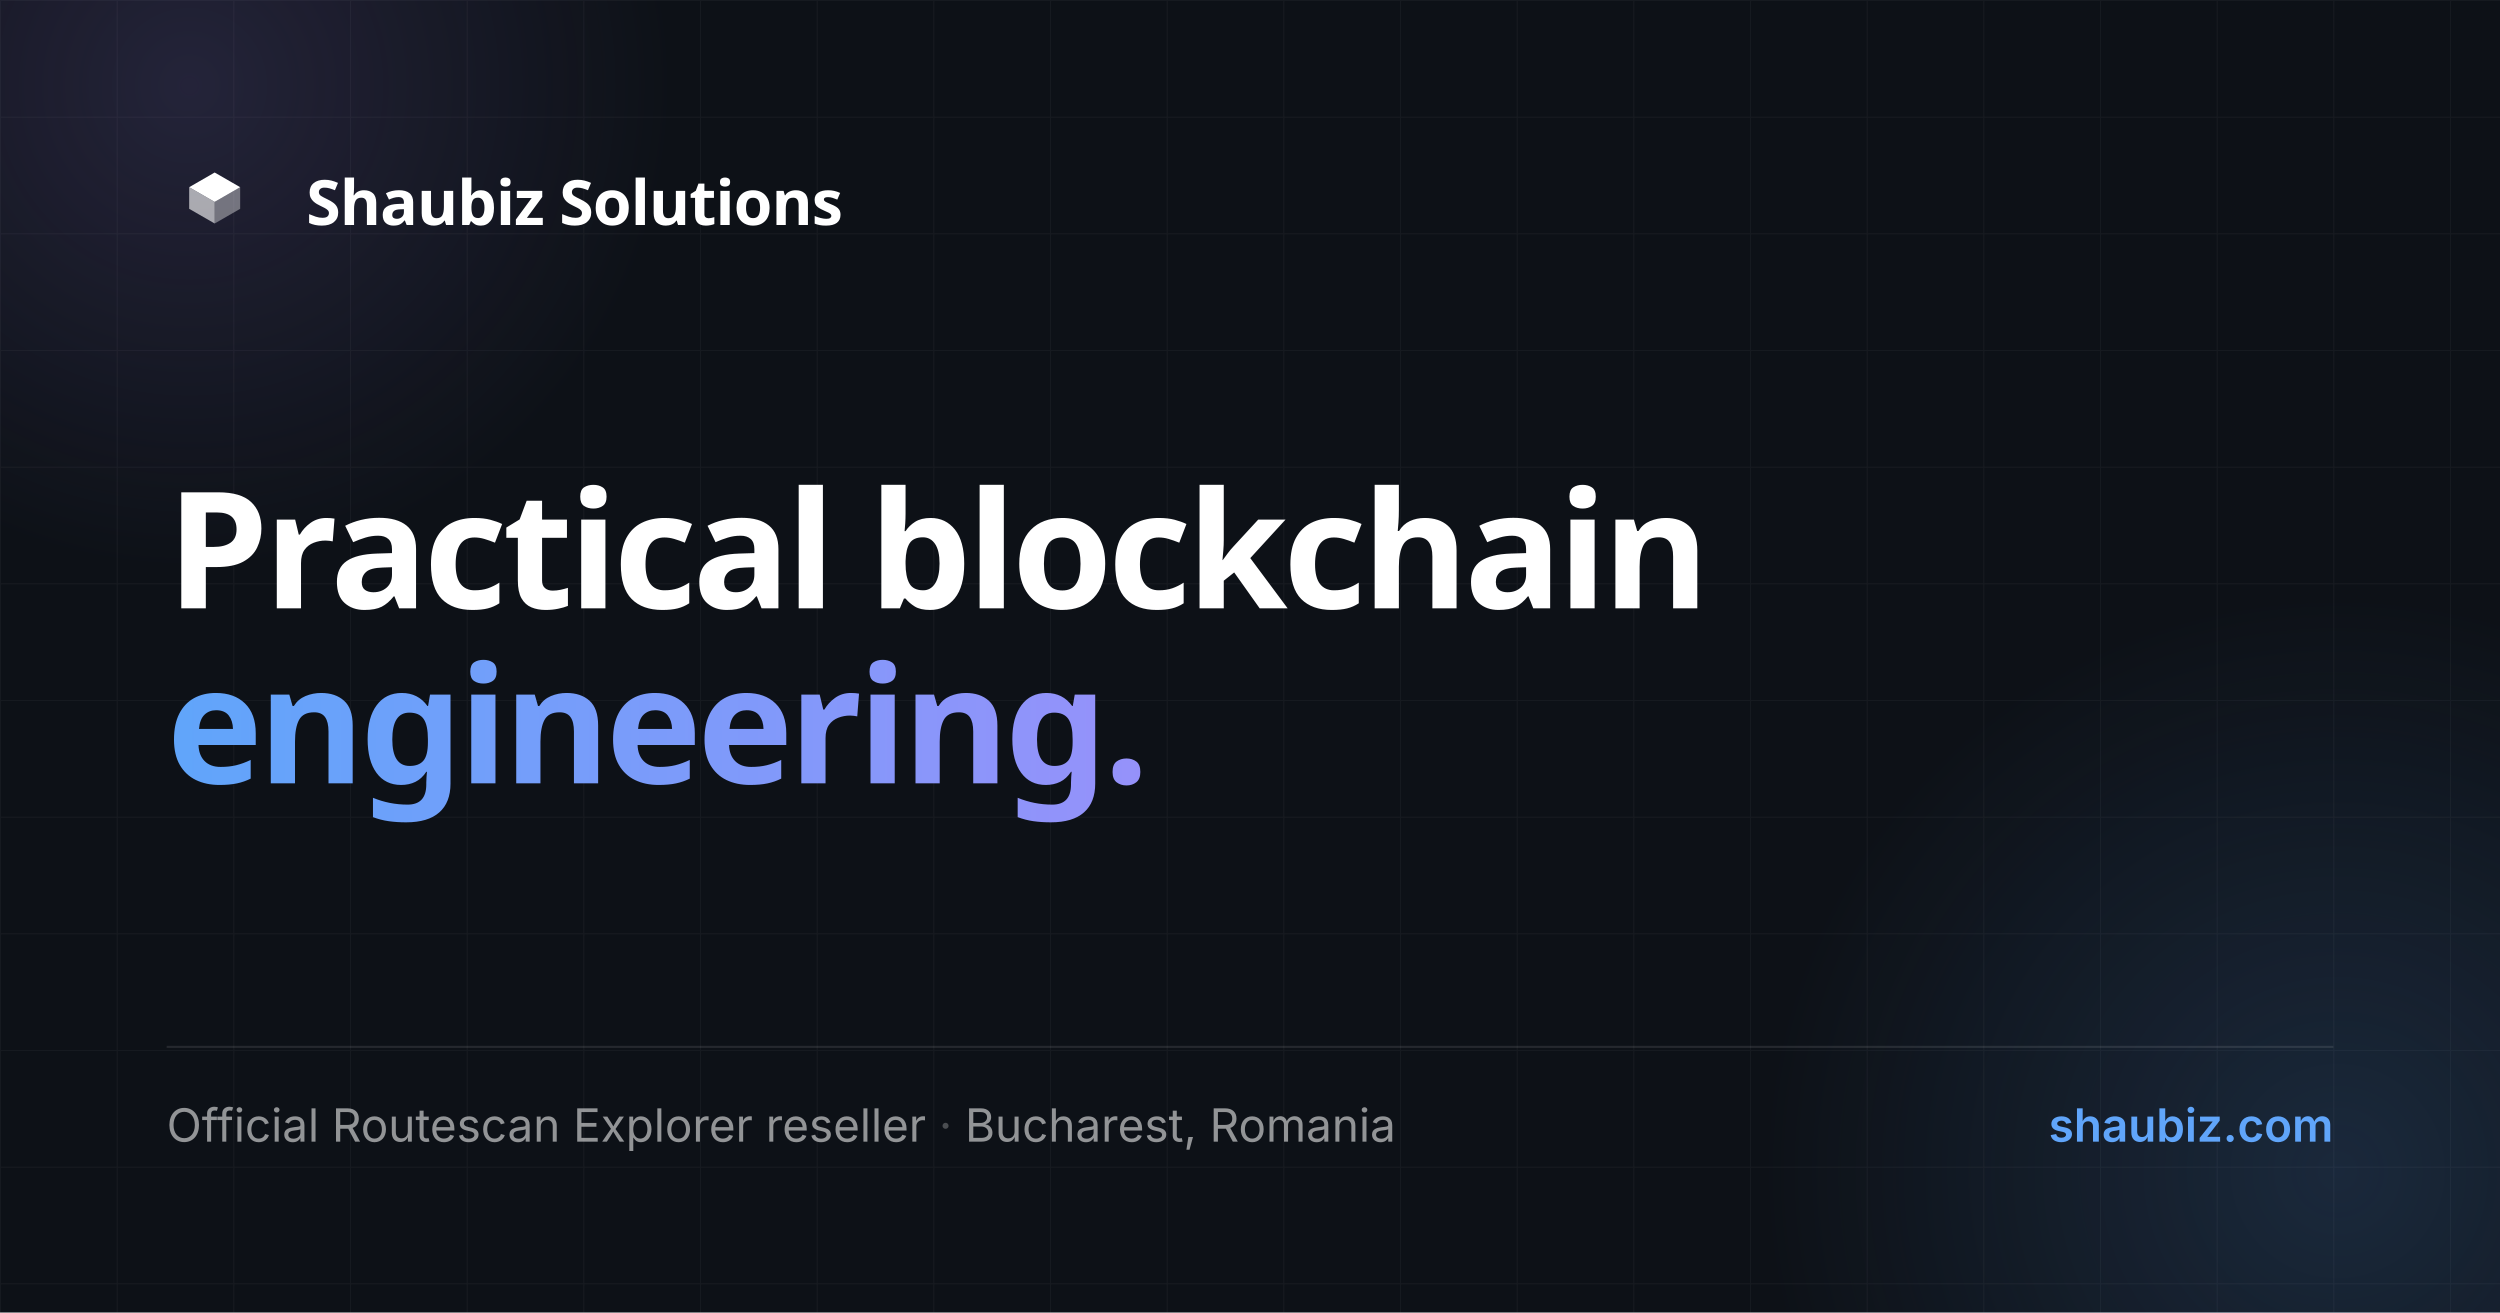
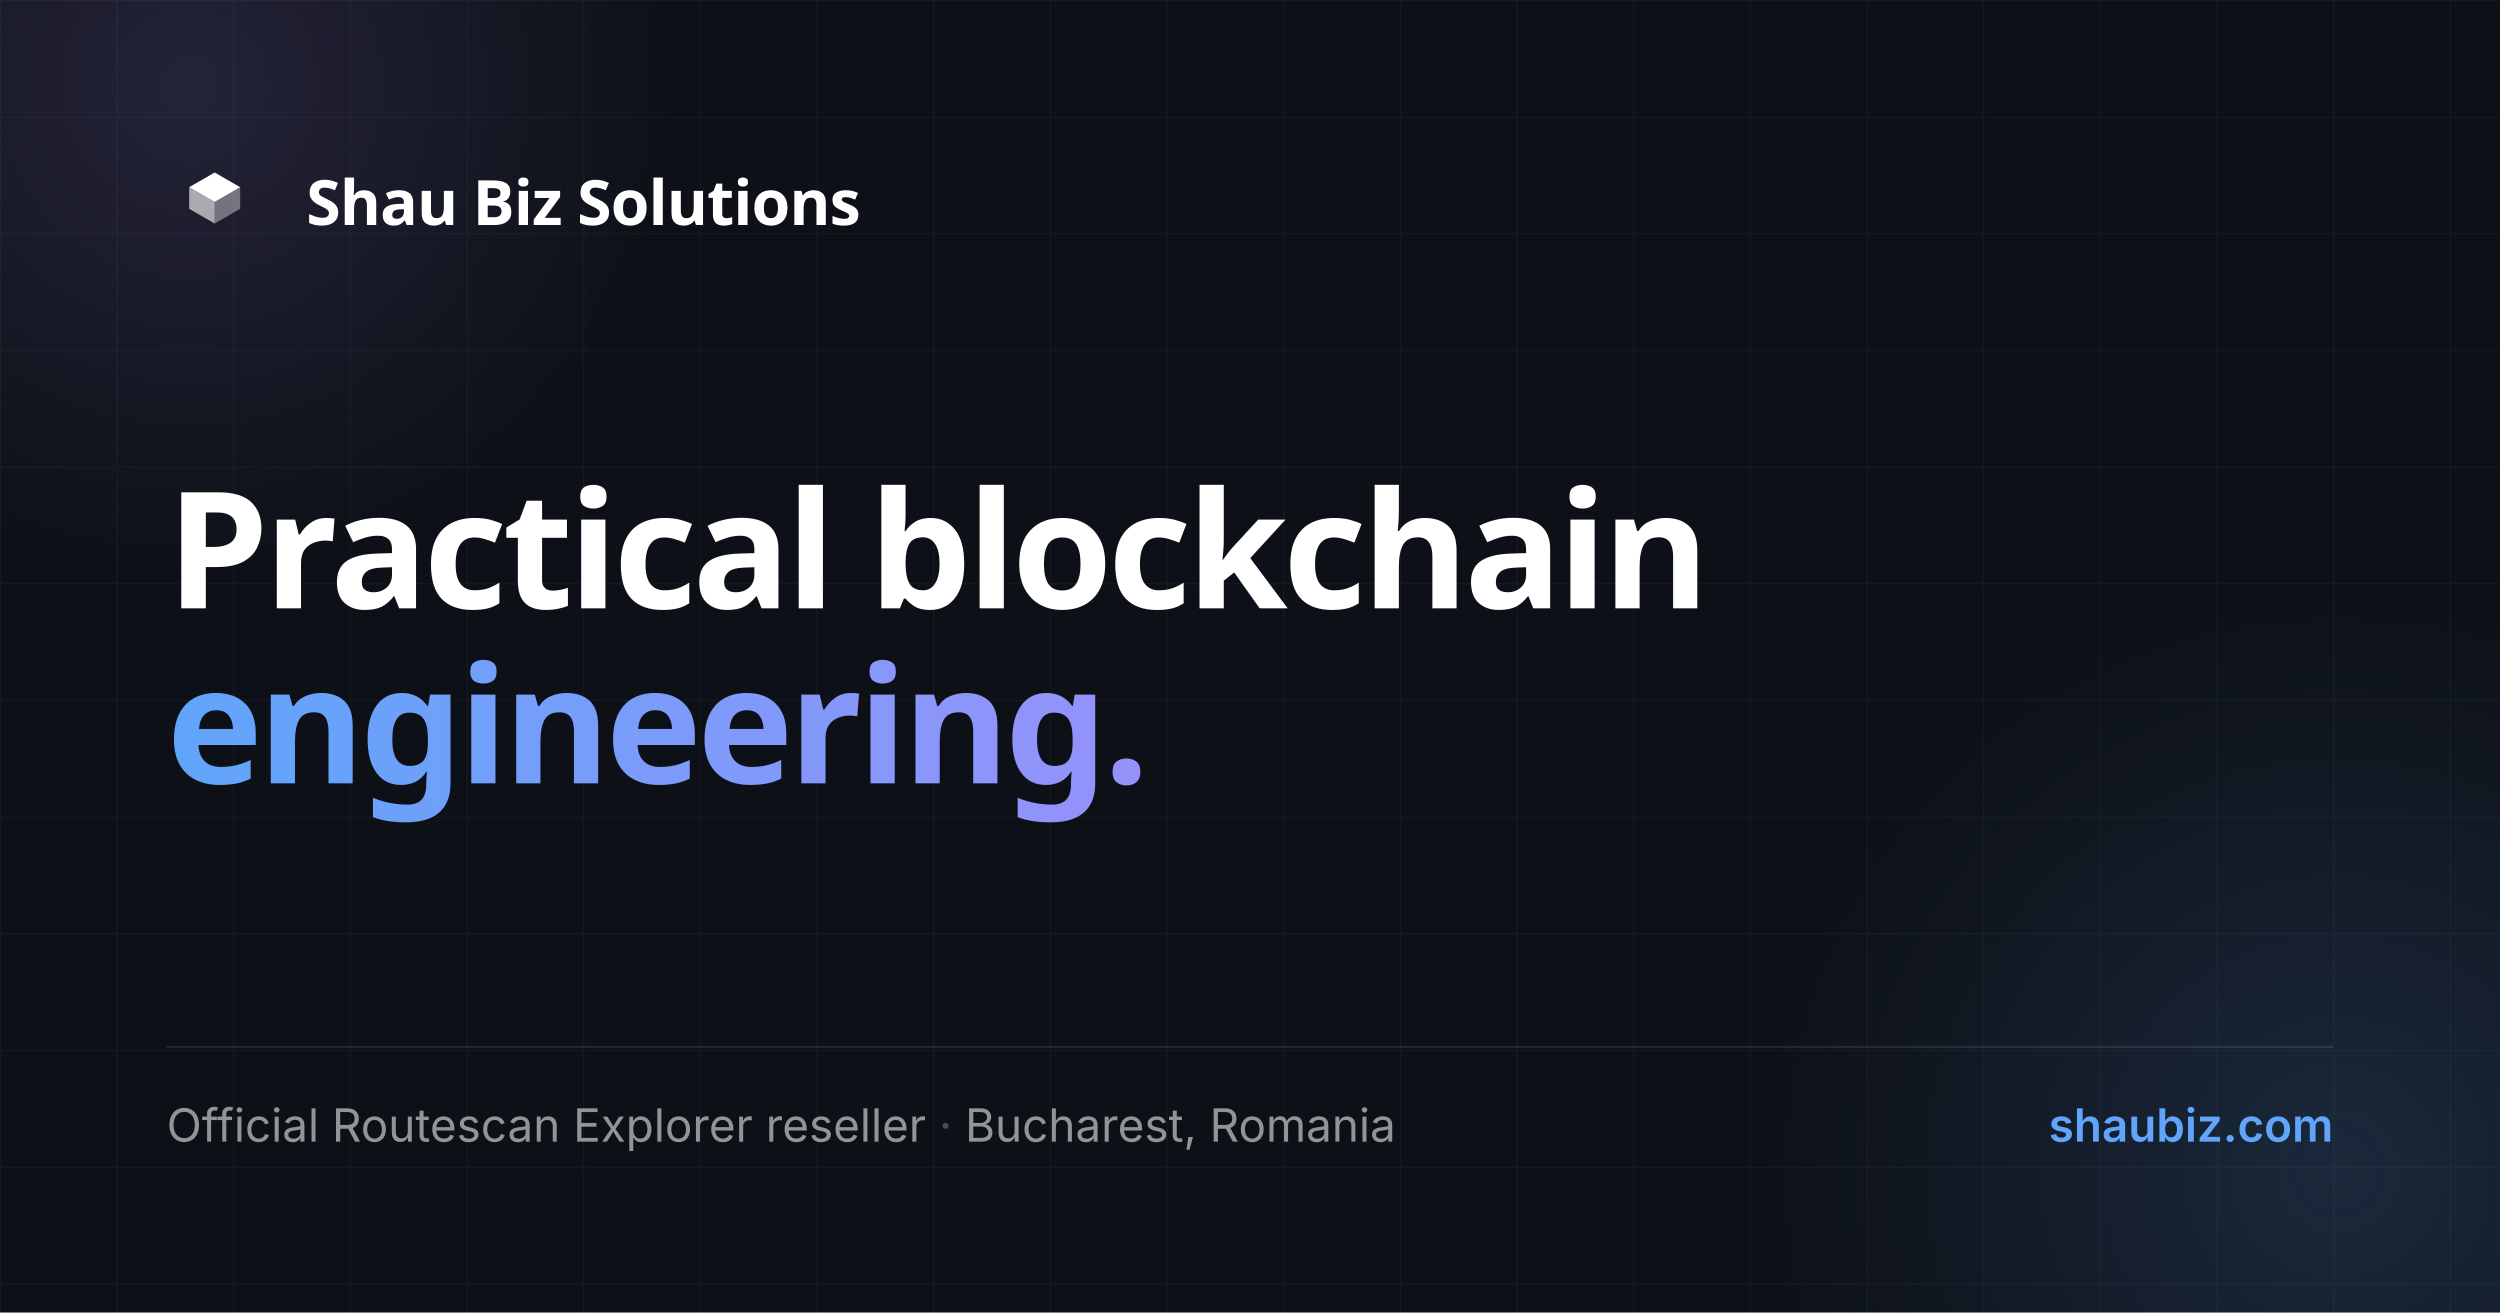
<svg xmlns="http://www.w3.org/2000/svg" width="1200" height="630" viewBox="0 0 1200 630">
  <defs>
    <pattern id="grid" width="56" height="56" patternUnits="userSpaceOnUse">
      <path d="M56 0H0V56" fill="none" stroke="#ffffff" stroke-opacity=".04" stroke-width="1" />
    </pattern>
    <radialGradient id="glowBlue">
      <stop offset="0%" stop-color="#60a5fa" stop-opacity=".16" />
      <stop offset="65%" stop-color="#60a5fa" stop-opacity="0" />
    </radialGradient>
    <radialGradient id="glowViolet">
      <stop offset="0%" stop-color="#a78bfa" stop-opacity=".15" />
      <stop offset="65%" stop-color="#a78bfa" stop-opacity="0" />
    </radialGradient>
    <linearGradient id="accent" gradientUnits="userSpaceOnUse" x1="80" y1="0" x2="700" y2="0">
      <stop offset="0%" stop-color="#60a5fa" />
      <stop offset="100%" stop-color="#a78bfa" />
    </linearGradient>
  </defs>
  <rect width="1200" height="630" fill="#0d1117" />
  <rect width="1200" height="630" fill="url(#grid)" />
  <circle cx="1120" cy="560" r="420" fill="url(#glowBlue)" />
  <circle cx="90" cy="40" r="360" fill="url(#glowViolet)" />
  <g transform="translate(80,72) scale(1.44)">
    <path d="M16 7.5 24.5 12.4 16 17.3 7.5 12.4Z" fill="#fff" />
    <path d="M7.5 12.4 16 17.3 16 24.5 7.5 19.6Z" fill="#fff" opacity=".62" />
    <path d="M24.5 12.4 24.5 19.6 16 24.5 16 17.3Z" fill="#fff" opacity=".38" />
  </g>
-   <text x="147" y="108" font-family="Bricolage Grotesque" font-weight="700" font-size="30" letter-spacing="-.4" fill="#ffffff">Shaubiz Solutions</text>
+   <text x="147" y="108" font-family="Bricolage Grotesque" font-weight="700" font-size="30" letter-spacing="-.4" fill="#ffffff">Shau Biz Solutions</text>
  <text x="80" y="292" font-family="Bricolage Grotesque" font-weight="800" font-size="78" letter-spacing="-2.2" fill="#ffffff">Practical blockchain</text>
  <text x="80" y="376" font-family="Bricolage Grotesque" font-weight="800" font-size="78" letter-spacing="-2.2" fill="url(#accent)">engineering.</text>
  <rect x="80" y="502" width="1040" height="1" fill="#ffffff" fill-opacity=".1" />
  <text x="80" y="548" font-family="Inter" font-weight="400" font-size="22" fill="#ffffff" fill-opacity=".55">
    Official Routescan Explorer reseller
    <tspan fill-opacity=".25">   ·   </tspan>
    <tspan>Bucharest, Romania</tspan>
  </text>
  <text x="1120" y="548" text-anchor="end" font-family="Inter" font-weight="600" font-size="22" fill="#60a5fa">shaubiz.com</text>
</svg>
